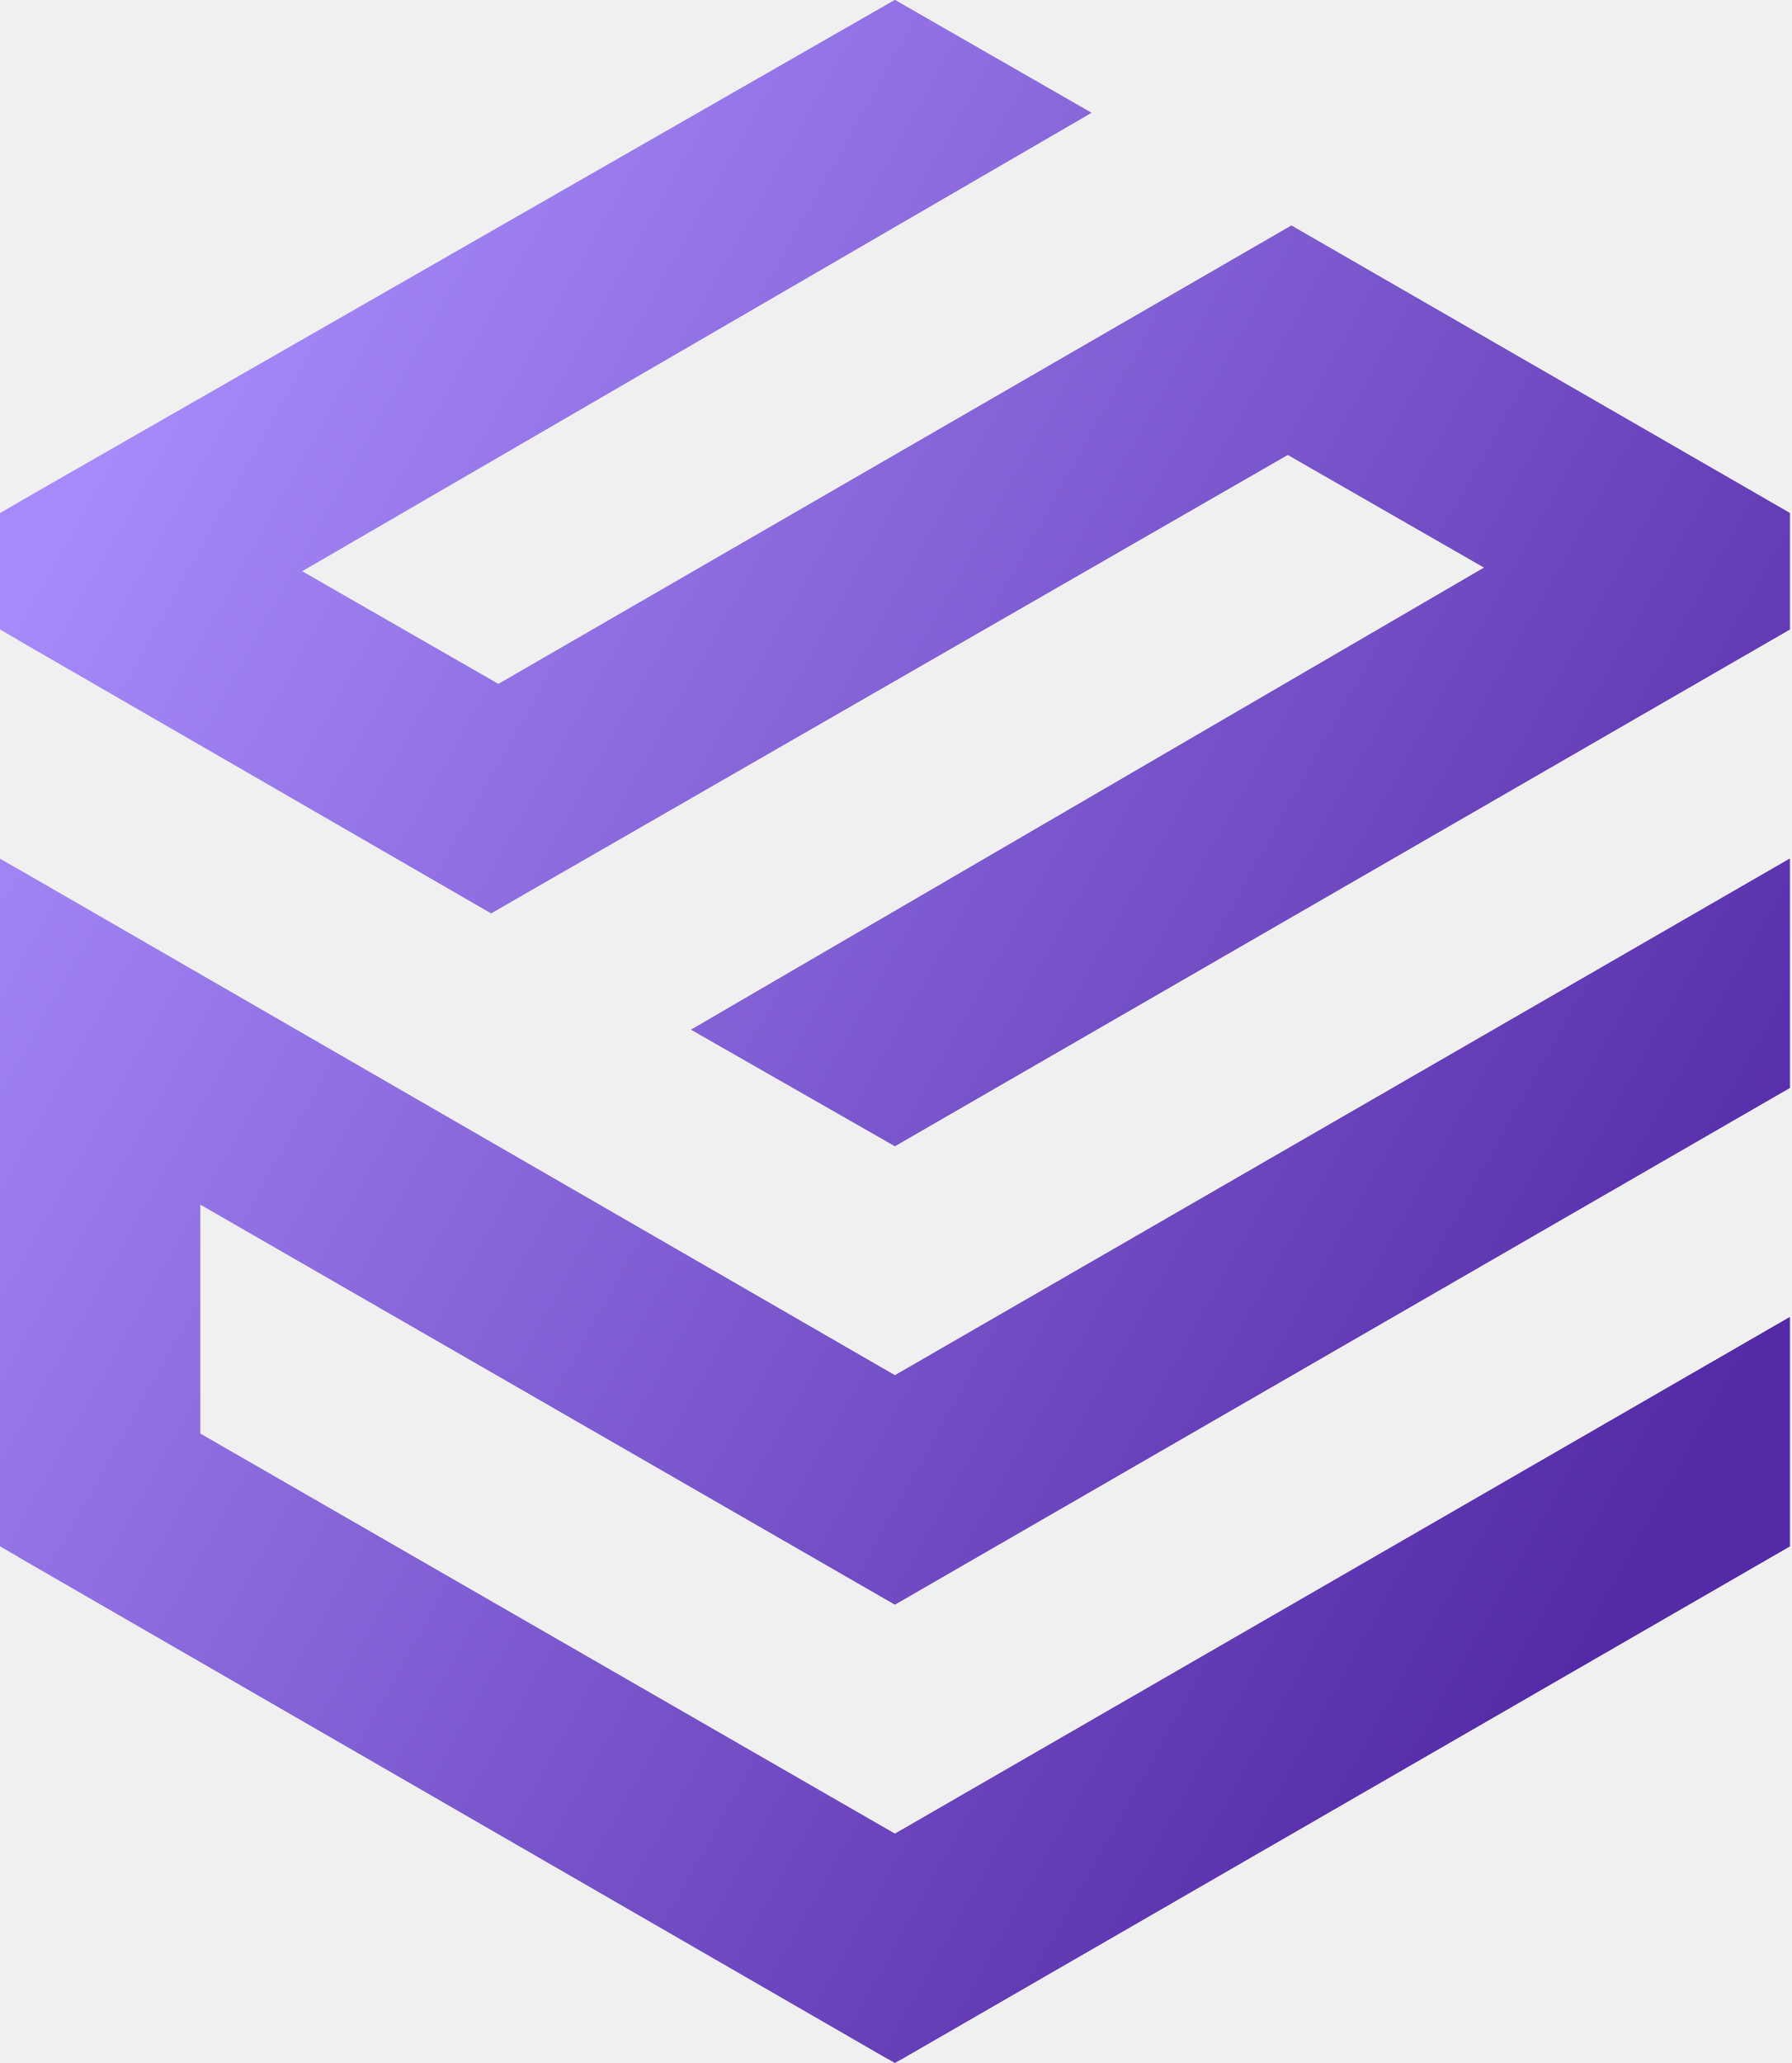
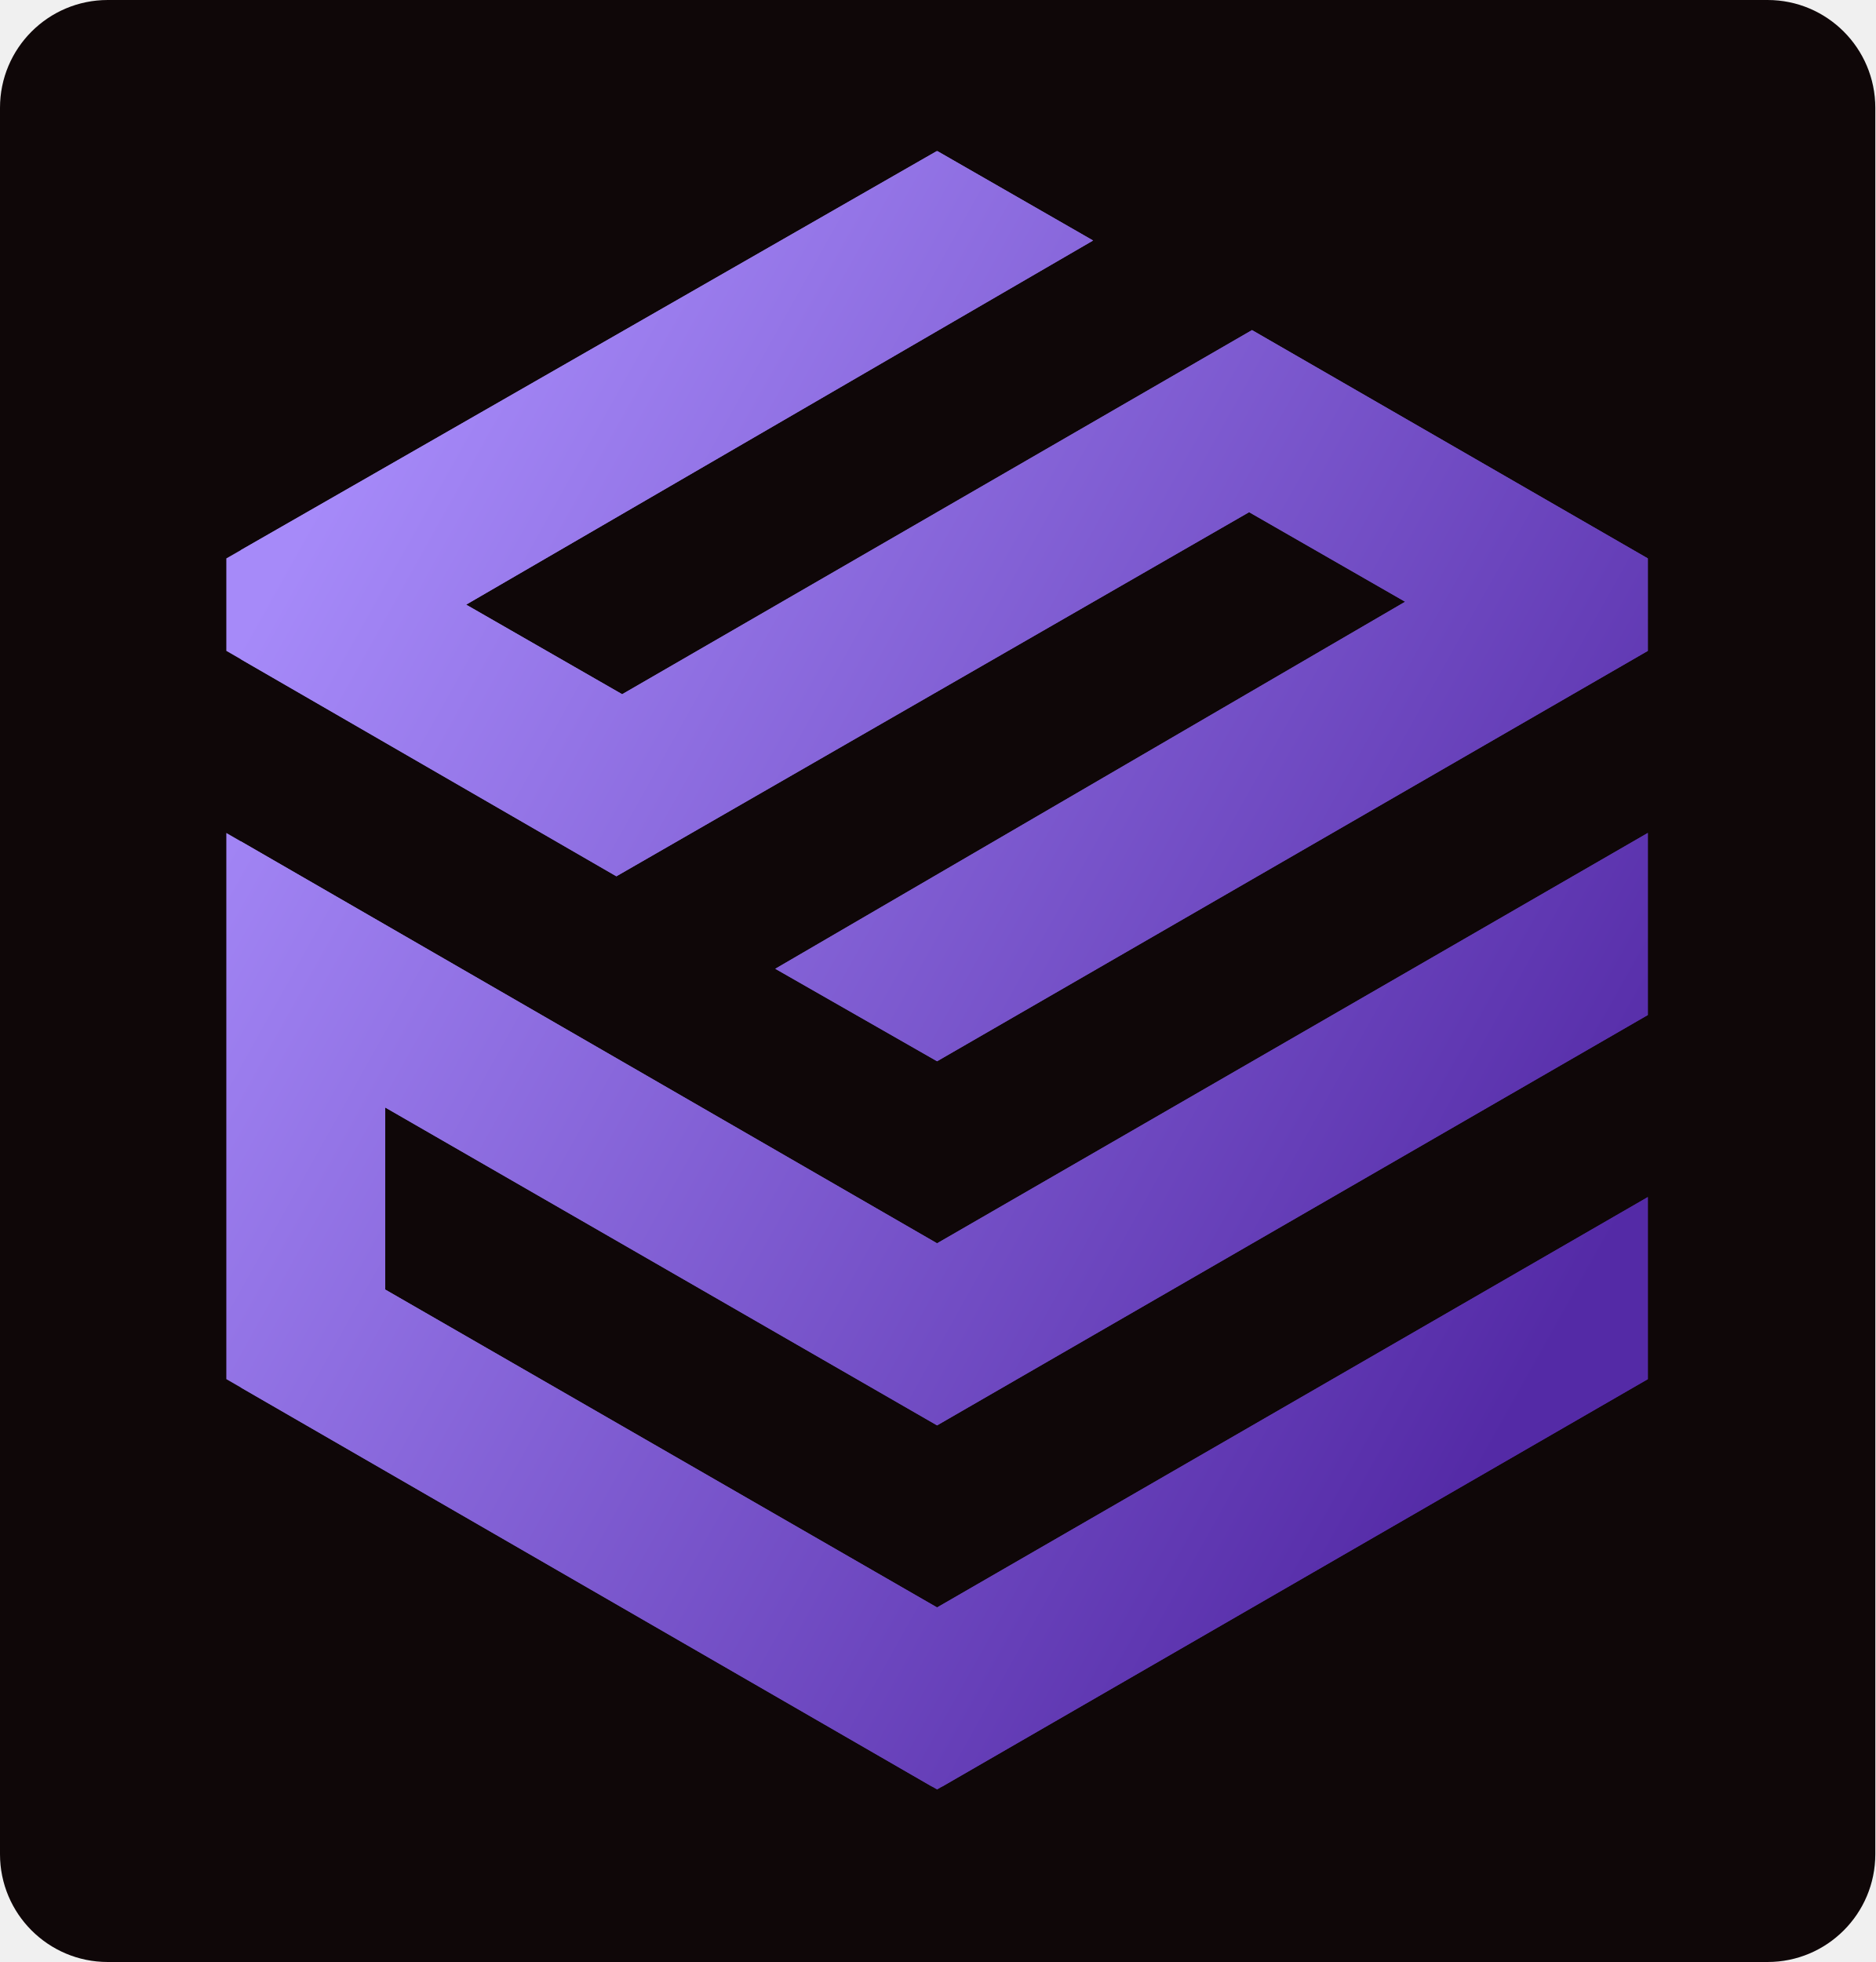
- <svg xmlns="http://www.w3.org/2000/svg" width="132" height="152" viewBox="0 0 132 152" fill="none">
-   <path d="M50.935 75.866L65.947 84.445L131.894 46.377V37.799L95.168 16.621L36.727 50.399L22.25 42.088L80.423 8.31L65.947 0L0 37.799V46.377L36.191 67.287C55.76 56.028 75.33 44.769 94.9 33.51L109.376 41.82L50.935 75.866ZM65.947 101.333L0 63.266V113.933L65.947 152L131.894 113.933V97.044L65.947 135.111L14.744 105.623V88.734L65.947 118.222L131.894 80.155V63.266L65.947 101.333Z" fill="url(#paint0_linear_0_1)" />
-   <mask id="mask0_0_1" style="mask-type:luminance" maskUnits="userSpaceOnUse" x="0" y="0" width="132" height="152">
-     <path d="M50.935 75.866L65.947 84.445L131.894 46.377V37.799L95.168 16.621L36.727 50.399L22.25 42.088L80.423 8.31L65.947 0L0 37.799V46.377L36.191 67.287C55.76 56.028 75.33 44.769 94.9 33.51L109.376 41.82L50.935 75.866ZM65.947 101.333L0 63.266V113.933L65.947 152L131.894 113.933V97.044L65.947 135.111L14.744 105.623V88.734L65.947 118.222L131.894 80.155V63.266L65.947 101.333Z" fill="white" />
-   </mask>
-   <g mask="url(#mask0_0_1)">
-     <path d="M132.967 -0.268H1.34V151.732H132.967V-0.268Z" fill="url(#paint1_linear_0_1)" />
+ <svg xmlns="http://www.w3.org/2000/svg" width="174" height="182" viewBox="0 0 174 182" fill="none">
+   <rect width="174" height="182" rx="10" fill="#0F0708" />
+   <g clip-path="url(#clip0_0_1)">
+     <path d="M71.935 89.866L86.947 98.445L152.894 60.377V51.799L116.168 30.621L57.727 64.399L43.25 56.088L101.423 22.31L86.947 14L21 51.799V60.377L57.191 81.287C76.76 70.028 96.33 58.769 115.899 47.51L130.376 55.82L71.935 89.866ZM86.947 115.333L21 77.266V127.933L86.947 166L152.894 127.933V111.044L86.947 149.111L35.744 119.623V102.734L86.947 132.222L152.894 94.155V77.266L86.947 115.333Z" fill="url(#paint0_linear_0_1)" />
+     <mask id="mask0_0_1" style="mask-type:luminance" maskUnits="userSpaceOnUse" x="21" y="14" width="132" height="152">
+       <path d="M71.935 89.866L86.947 98.445L152.894 60.377V51.799L116.168 30.621L57.727 64.399L43.25 56.088L101.423 22.31L86.947 14L21 51.799V60.377L57.191 81.287C76.76 70.028 96.33 58.769 115.899 47.51L130.376 55.82L71.935 89.866ZM86.947 115.333L21 77.266V127.933L86.947 166L152.894 127.933V111.044L86.947 149.111L35.744 119.623V102.734L86.947 132.222L152.894 94.155V77.266L86.947 115.333Z" fill="white" />
+     </mask>
+     <g mask="url(#mask0_0_1)">
+       <path d="M153.967 13.732H22.34V165.732H153.967V13.732Z" fill="url(#paint1_linear_0_1)" />
+     </g>
  </g>
  <defs>
-     <linearGradient id="paint0_linear_0_1" x1="3.655" y1="41.017" x2="124.532" y2="108.627" gradientUnits="userSpaceOnUse">
+     <linearGradient id="paint0_linear_0_1" x1="24.655" y1="55.017" x2="145.532" y2="122.627" gradientUnits="userSpaceOnUse">
      <stop stop-color="#A68AF9" />
      <stop offset="0.999" stop-color="#542AA6" />
    </linearGradient>
-     <linearGradient id="paint1_linear_0_1" x1="3.939" y1="40.509" x2="124.816" y2="108.118" gradientUnits="userSpaceOnUse">
+     <linearGradient id="paint1_linear_0_1" x1="24.939" y1="54.509" x2="145.816" y2="122.118" gradientUnits="userSpaceOnUse">
      <stop stop-color="#A68AF9" />
      <stop offset="0.999" stop-color="#542AA6" />
    </linearGradient>
+     <clipPath id="clip0_0_1">
+       <rect width="132" height="152" fill="white" transform="translate(21 14)" />
+     </clipPath>
  </defs>
</svg>
